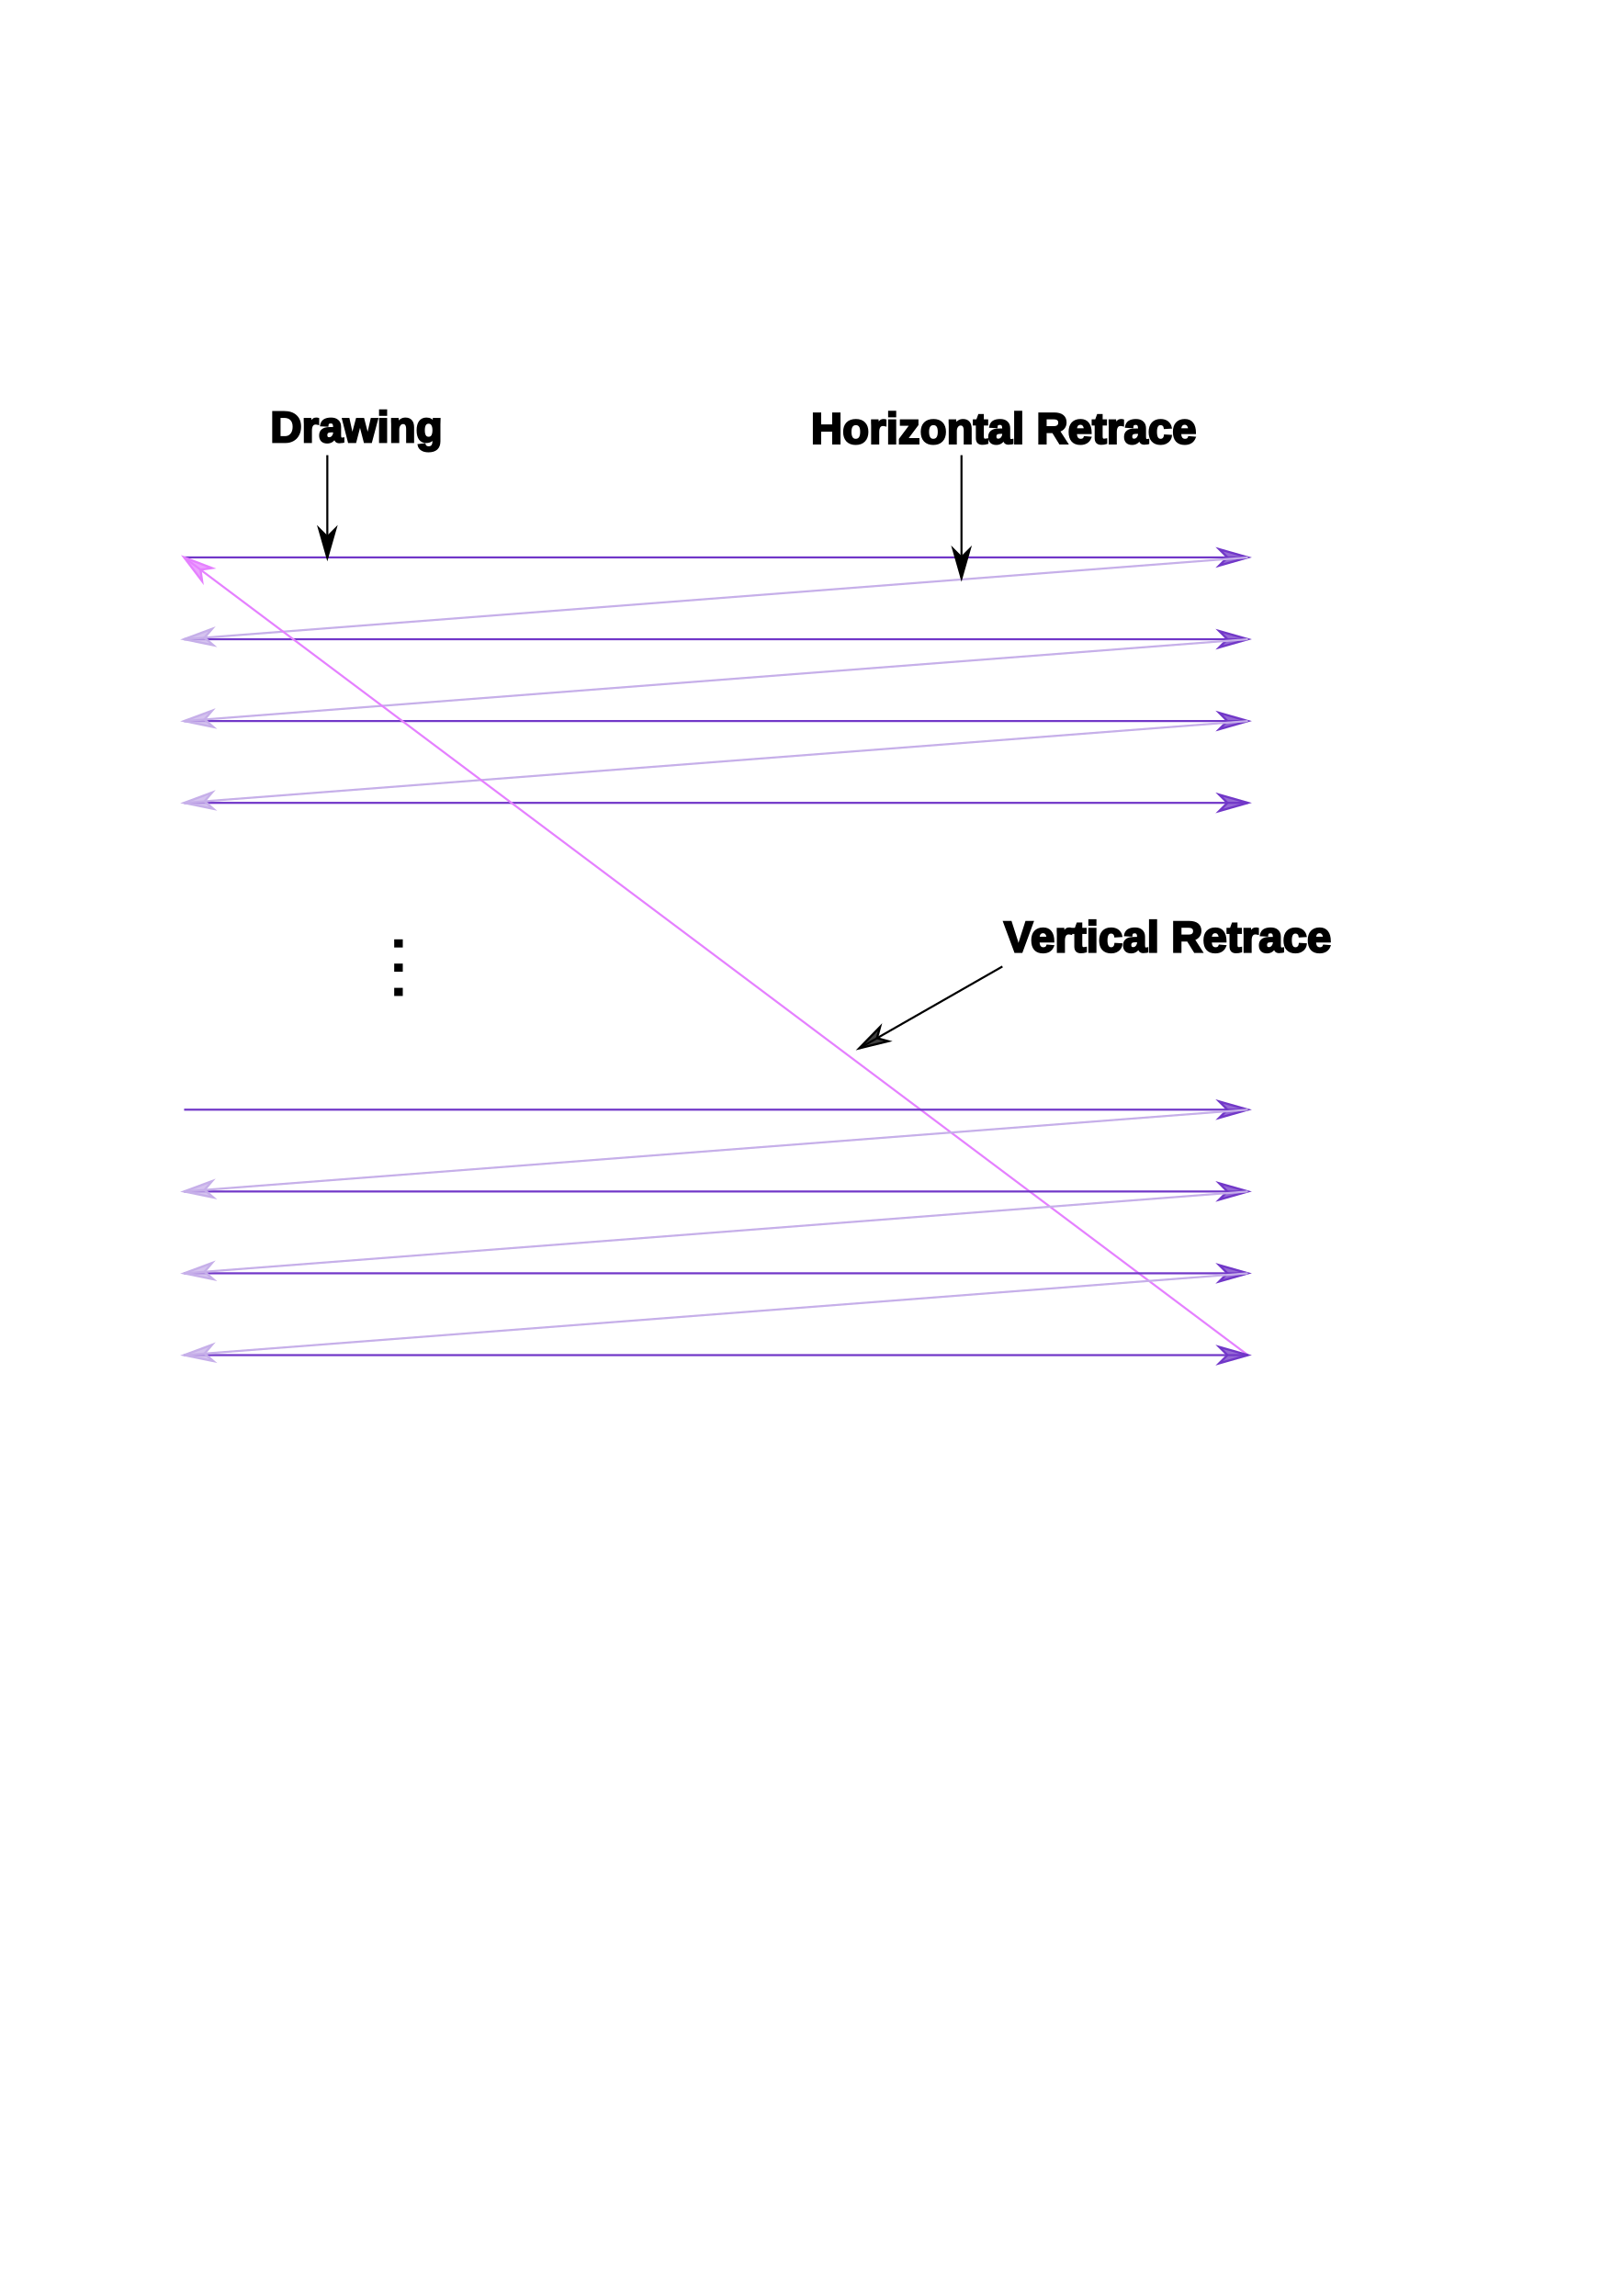
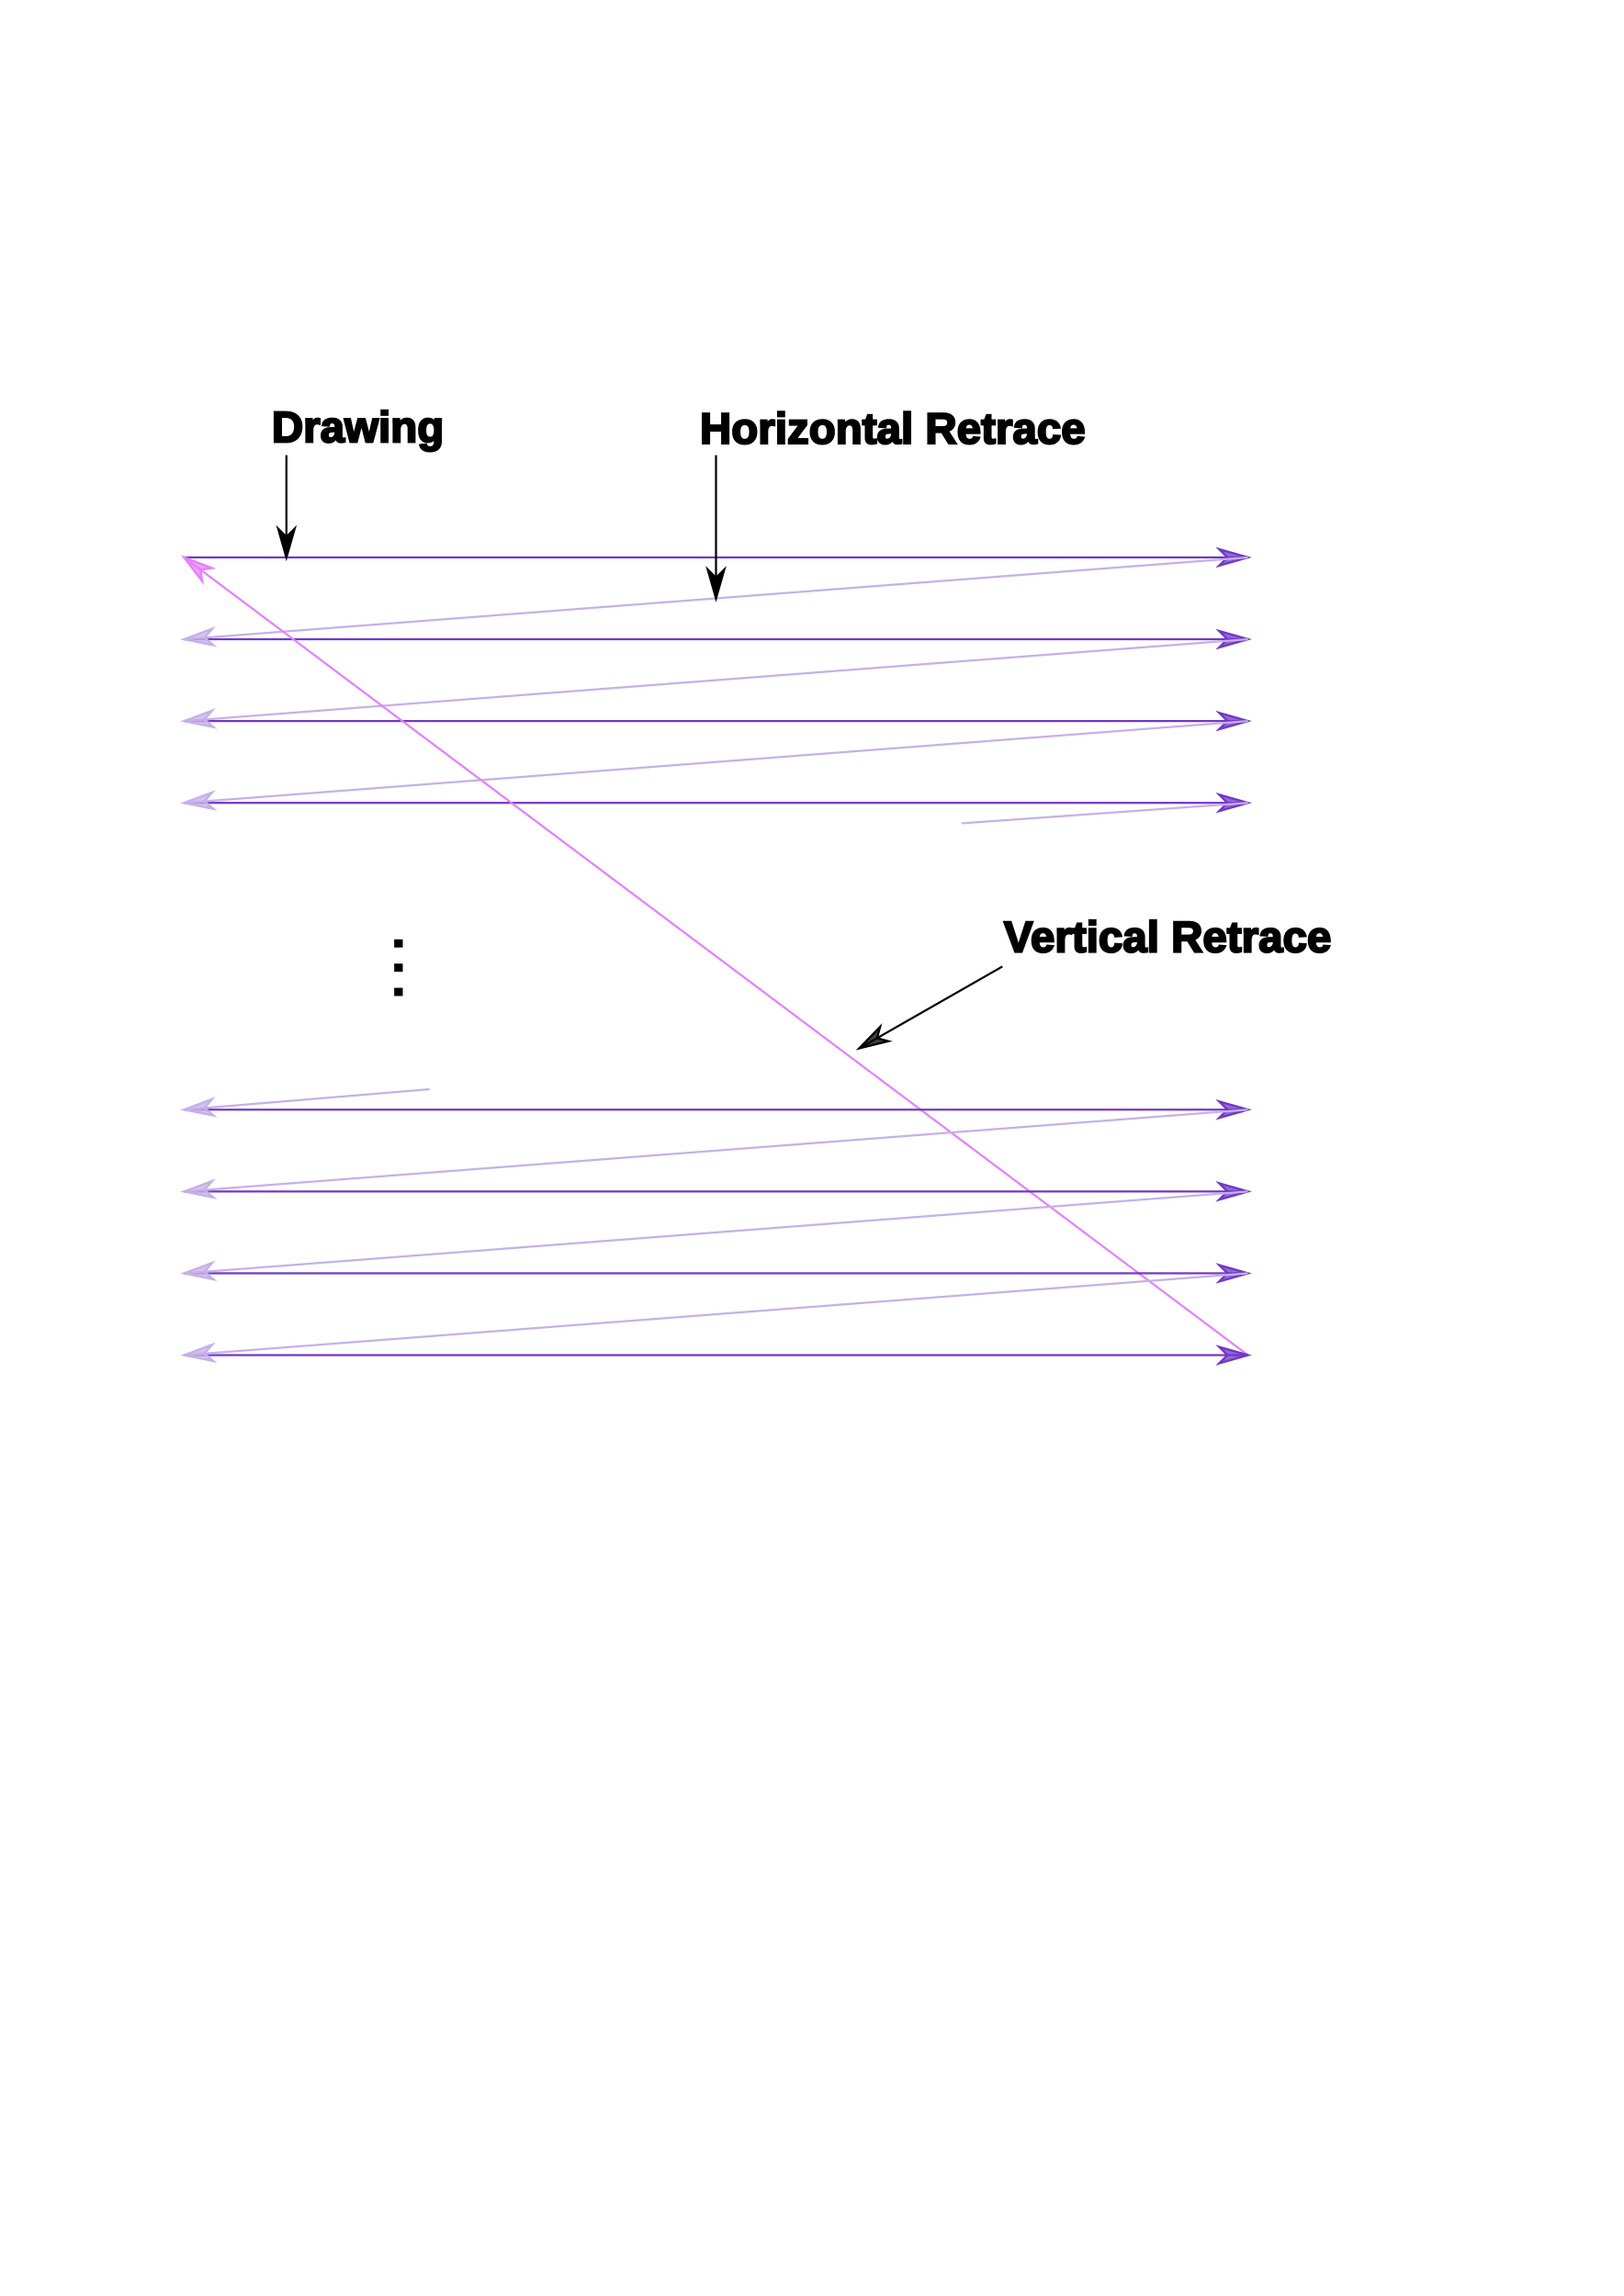
<svg xmlns="http://www.w3.org/2000/svg" width="210mm" height="297mm" viewBox="0 0 210 297" version="1.1" id="svg8">
  <defs id="defs2">
+     <marker orient="auto" refY="0" refX="0" id="marker5764" style="overflow:visible">
+       <path id="path5762" d="M 0,0 5,-5 -12.5,0 5,5 Z" style="fill:#000000;fill-opacity:1;fill-rule:evenodd;stroke:#000000;stroke-width:1pt;stroke-opacity:1" transform="matrix(-0.8,0,0,-0.8,-10,0)" />
+     </marker>
+     <marker orient="auto" refY="0" refX="0" id="marker1598" style="overflow:visible">
+       <path id="path1596" d="M 0,0 5,-5 -12.5,0 5,5 Z" style="fill:#c6afe9;fill-opacity:0.75;fill-rule:evenodd;stroke:#c6afe9;stroke-width:1pt;stroke-opacity:1" transform="matrix(-0.8,0,0,-0.8,-10,0)" />
+     </marker>
+     <marker style="overflow:visible" id="marker1356" refX="0" refY="0" orient="auto">
+       <path transform="matrix(-0.8,0,0,-0.8,-10,0)" style="fill:#c6afe9;fill-opacity:0.75;fill-rule:evenodd;stroke:#c6afe9;stroke-width:1pt;stroke-opacity:1" d="M 0,0 5,-5 -12.5,0 5,5 Z" id="path1354" />
+     </marker>
    <marker style="overflow:visible" id="marker12779" refX="0" refY="0" orient="auto">
      <path transform="matrix(-0.8,0,0,-0.8,-10,0)" style="fill:#000000;fill-opacity:1;fill-rule:evenodd;stroke:#000000;stroke-width:1pt;stroke-opacity:1" d="M 0,0 5,-5 -12.5,0 5,5 Z" id="path12777" />
-     </marker>
-     <marker style="overflow:visible" id="marker11425" refX="0" refY="0" orient="auto">
-       <path transform="matrix(-0.8,0,0,-0.8,-10,0)" style="fill:#000000;fill-opacity:1;fill-rule:evenodd;stroke:#000000;stroke-width:1pt;stroke-opacity:1" d="M 0,0 5,-5 -12.5,0 5,5 Z" id="path11423" />
    </marker>
    <marker style="overflow:visible" id="marker10079" refX="0" refY="0" orient="auto">
      <path transform="matrix(-0.8,0,0,-0.8,-10,0)" style="fill:#000000;fill-opacity:0.75;fill-rule:evenodd;stroke:#000000;stroke-width:1pt;stroke-opacity:1" d="M 0,0 5,-5 -12.5,0 5,5 Z" id="path10077" />
    </marker>
    <marker orient="auto" refY="0.0" refX="0.0" id="marker9568" style="overflow:visible;">
      <path id="path9566" d="M 0.0,0.0 L 5.0,-5.0 L -12.5,0.0 L 5.0,5.0 L 0.0,0.0 z " style="fill-rule:evenodd;stroke:#006680;stroke-width:1pt;stroke-opacity:1;fill:#006680;fill-opacity:1" transform="scale(0.8) rotate(180) translate(12.5,0)" />
    </marker>
    <marker orient="auto" refY="0.0" refX="0.0" id="Arrow1Lend" style="overflow:visible;">
      <path id="path4511" d="M 0.0,0.0 L 5.0,-5.0 L -12.5,0.0 L 5.0,5.0 L 0.0,0.0 z " style="fill-rule:evenodd;stroke:#e580ff;stroke-width:1pt;stroke-opacity:1;fill:#e580ff;fill-opacity:0.75" transform="scale(0.8) rotate(180) translate(12.5,0)" />
    </marker>
    <marker orient="auto" refY="0" refX="0" id="marker6391" style="overflow:visible">
      <path id="path6389" d="M 0,0 5,-5 -12.5,0 5,5 Z" style="fill:#c6afe9;fill-opacity:0.75;fill-rule:evenodd;stroke:#c6afe9;stroke-width:1pt;stroke-opacity:1" transform="matrix(-0.8,0,0,-0.8,-10,0)" />
    </marker>
    <marker orient="auto" refY="0.0" refX="0.0" id="marker5809" style="overflow:visible;">
      <path id="path5807" d="M 0.0,0.0 L 5.0,-5.0 L -12.5,0.0 L 5.0,5.0 L 0.0,0.0 z " style="fill-rule:evenodd;stroke:#ff2a2a;stroke-width:1pt;stroke-opacity:1;fill:#ff2a2a;fill-opacity:1" transform="scale(0.8) rotate(180) translate(12.5,0)" />
    </marker>
    <marker style="overflow:visible;" id="marker4800" refX="0.0" refY="0.0" orient="auto">
      <path transform="scale(0.8) rotate(180) translate(12.5,0)" style="fill-rule:evenodd;stroke:#7137c8;stroke-width:1pt;stroke-opacity:1;fill:#7137c8;fill-opacity:0.75" d="M 0.0,0.0 L 5.0,-5.0 L -12.5,0.0 L 5.0,5.0 L 0.0,0.0 z " id="path4798" />
    </marker>
    <marker style="overflow:visible" id="marker4800-3" refX="0" refY="0" orient="auto">
      <path transform="matrix(-0.8,0,0,-0.8,-10,0)" style="fill:#7137c8;fill-opacity:0.75;fill-rule:evenodd;stroke:#7137c8;stroke-width:1pt;stroke-opacity:1" d="M 0,0 5,-5 -12.5,0 5,5 Z" id="path4798-6" />
    </marker>
    <marker style="overflow:visible" id="marker4800-3-5" refX="0" refY="0" orient="auto">
      <path transform="matrix(-0.8,0,0,-0.8,-10,0)" style="fill:#7137c8;fill-opacity:0.75;fill-rule:evenodd;stroke:#7137c8;stroke-width:1pt;stroke-opacity:1" d="M 0,0 5,-5 -12.5,0 5,5 Z" id="path4798-6-3" />
    </marker>
    <marker style="overflow:visible" id="marker4800-5" refX="0" refY="0" orient="auto">
      <path transform="matrix(-0.8,0,0,-0.8,-10,0)" style="fill:#7137c8;fill-opacity:0.75;fill-rule:evenodd;stroke:#7137c8;stroke-width:1pt;stroke-opacity:1" d="M 0,0 5,-5 -12.5,0 5,5 Z" id="path4798-62" />
    </marker>
    <marker orient="auto" refY="0" refX="0" id="marker6391-2" style="overflow:visible">
      <path id="path6389-7" d="M 0,0 5,-5 -12.5,0 5,5 Z" style="fill:#c6afe9;fill-opacity:0.75;fill-rule:evenodd;stroke:#c6afe9;stroke-width:1pt;stroke-opacity:1" transform="matrix(-0.8,0,0,-0.8,-10,0)" />
    </marker>
    <marker orient="auto" refY="0" refX="0" id="marker6391-9" style="overflow:visible">
      <path id="path6389-3" d="M 0,0 5,-5 -12.5,0 5,5 Z" style="fill:#c6afe9;fill-opacity:0.75;fill-rule:evenodd;stroke:#c6afe9;stroke-width:1pt;stroke-opacity:1" transform="matrix(-0.8,0,0,-0.8,-10,0)" />
    </marker>
    <marker orient="auto" refY="0" refX="0" id="marker6391-9-0" style="overflow:visible">
      <path id="path6389-3-6" d="M 0,0 5,-5 -12.5,0 5,5 Z" style="fill:#ffaaaa;fill-opacity:1;fill-rule:evenodd;stroke:#ffaaaa;stroke-width:1pt;stroke-opacity:1" transform="matrix(-0.8,0,0,-0.8,-10,0)" />
    </marker>
    <marker orient="auto" refY="0" refX="0" id="marker6391-2-2" style="overflow:visible">
      <path id="path6389-7-6" d="M 0,0 5,-5 -12.5,0 5,5 Z" style="fill:#ffaaaa;fill-opacity:1;fill-rule:evenodd;stroke:#ffaaaa;stroke-width:1pt;stroke-opacity:1" transform="matrix(-0.8,0,0,-0.8,-10,0)" />
    </marker>
    <marker orient="auto" refY="0" refX="0" id="marker6391-1" style="overflow:visible">
      <path id="path6389-8" d="M 0,0 5,-5 -12.5,0 5,5 Z" style="fill:#ffaaaa;fill-opacity:1;fill-rule:evenodd;stroke:#ffaaaa;stroke-width:1pt;stroke-opacity:1" transform="matrix(-0.8,0,0,-0.8,-10,0)" />
    </marker>
    <marker style="overflow:visible" id="marker4800-3-5-7" refX="0" refY="0" orient="auto">
      <path transform="matrix(-0.8,0,0,-0.8,-10,0)" style="fill:#ff2a2a;fill-opacity:1;fill-rule:evenodd;stroke:#ff2a2a;stroke-width:1pt;stroke-opacity:1" d="M 0,0 5,-5 -12.5,0 5,5 Z" id="path4798-6-3-9" />
    </marker>
    <marker style="overflow:visible" id="marker4800-3-2" refX="0" refY="0" orient="auto">
      <path transform="matrix(-0.8,0,0,-0.8,-10,0)" style="fill:#ff2a2a;fill-opacity:1;fill-rule:evenodd;stroke:#ff2a2a;stroke-width:1pt;stroke-opacity:1" d="M 0,0 5,-5 -12.5,0 5,5 Z" id="path4798-6-37" />
    </marker>
    <marker orient="auto" refY="0" refX="0" id="marker6391-2-3" style="overflow:visible">
      <path id="path6389-7-1" d="M 0,0 5,-5 -12.5,0 5,5 Z" style="fill:#aaeeff;fill-opacity:1;fill-rule:evenodd;stroke:#aaeeff;stroke-width:1pt;stroke-opacity:1" transform="matrix(-0.8,0,0,-0.8,-10,0)" />
    </marker>
    <marker orient="auto" refY="0" refX="0" id="marker6391-94" style="overflow:visible">
      <path id="path6389-78" d="M 0,0 5,-5 -12.5,0 5,5 Z" style="fill:#aaeeff;fill-opacity:1;fill-rule:evenodd;stroke:#aaeeff;stroke-width:1pt;stroke-opacity:1" transform="matrix(-0.8,0,0,-0.8,-10,0)" />
    </marker>
    <marker style="overflow:visible" id="marker4800-3-5-4" refX="0" refY="0" orient="auto">
      <path transform="matrix(-0.8,0,0,-0.8,-10,0)" style="fill:#2ad4ff;fill-opacity:1;fill-rule:evenodd;stroke:#2ad4ff;stroke-width:1pt;stroke-opacity:1" d="M 0,0 5,-5 -12.5,0 5,5 Z" id="path4798-6-3-5" />
    </marker>
    <marker style="overflow:visible" id="marker4800-3-6" refX="0" refY="0" orient="auto">
      <path transform="matrix(-0.8,0,0,-0.8,-10,0)" style="fill:#2ad4ff;fill-opacity:1;fill-rule:evenodd;stroke:#2ad4ff;stroke-width:1pt;stroke-opacity:1" d="M 0,0 5,-5 -12.5,0 5,5 Z" id="path4798-6-1" />
    </marker>
    <marker orient="auto" refY="0" refX="0" id="marker6391-9-2-6" style="overflow:visible">
      <path id="path6389-3-9-5" d="M 0,0 5,-5 -12.5,0 5,5 Z" style="fill:#aaeeff;fill-opacity:1;fill-rule:evenodd;stroke:#aaeeff;stroke-width:1pt;stroke-opacity:1" transform="matrix(-0.8,0,0,-0.8,-10,0)" />
    </marker>
    <marker orient="auto" refY="0" refX="0" id="marker6391-2-3-6" style="overflow:visible">
      <path id="path6389-7-1-9" d="M 0,0 5,-5 -12.5,0 5,5 Z" style="fill:#aaeeff;fill-opacity:1;fill-rule:evenodd;stroke:#aaeeff;stroke-width:1pt;stroke-opacity:1" transform="matrix(-0.8,0,0,-0.8,-10,0)" />
    </marker>
    <marker orient="auto" refY="0" refX="0" id="marker6391-94-3" style="overflow:visible">
      <path id="path6389-78-7" d="M 0,0 5,-5 -12.5,0 5,5 Z" style="fill:#aaeeff;fill-opacity:1;fill-rule:evenodd;stroke:#aaeeff;stroke-width:1pt;stroke-opacity:1" transform="matrix(-0.8,0,0,-0.8,-10,0)" />
    </marker>
    <marker style="overflow:visible" id="marker4800-3-5-4-4" refX="0" refY="0" orient="auto">
      <path transform="matrix(-0.8,0,0,-0.8,-10,0)" style="fill:#2ad4ff;fill-opacity:1;fill-rule:evenodd;stroke:#2ad4ff;stroke-width:1pt;stroke-opacity:1" d="M 0,0 5,-5 -12.5,0 5,5 Z" id="path4798-6-3-5-5" />
    </marker>
    <marker style="overflow:visible" id="marker4800-3-6-4" refX="0" refY="0" orient="auto">
      <path transform="matrix(-0.8,0,0,-0.8,-10,0)" style="fill:#2ad4ff;fill-opacity:1;fill-rule:evenodd;stroke:#2ad4ff;stroke-width:1pt;stroke-opacity:1" d="M 0,0 5,-5 -12.5,0 5,5 Z" id="path4798-6-1-7" />
    </marker>
    <marker orient="auto" refY="0" refX="0" id="marker6391-9-3" style="overflow:visible">
      <path id="path6389-3-0" d="M 0,0 5,-5 -12.5,0 5,5 Z" style="fill:#c6afe9;fill-opacity:0.75;fill-rule:evenodd;stroke:#c6afe9;stroke-width:1pt;stroke-opacity:1" transform="matrix(-0.8,0,0,-0.8,-10,0)" />
    </marker>
    <marker orient="auto" refY="0" refX="0" id="marker6391-2-7" style="overflow:visible">
      <path id="path6389-7-8" d="M 0,0 5,-5 -12.5,0 5,5 Z" style="fill:#c6afe9;fill-opacity:0.75;fill-rule:evenodd;stroke:#c6afe9;stroke-width:1pt;stroke-opacity:1" transform="matrix(-0.8,0,0,-0.8,-10,0)" />
    </marker>
    <marker orient="auto" refY="0" refX="0" id="marker6391-6" style="overflow:visible">
      <path id="path6389-88" d="M 0,0 5,-5 -12.5,0 5,5 Z" style="fill:#c6afe9;fill-opacity:0.75;fill-rule:evenodd;stroke:#c6afe9;stroke-width:1pt;stroke-opacity:1" transform="matrix(-0.8,0,0,-0.8,-10,0)" />
    </marker>
    <marker style="overflow:visible" id="marker4800-3-5-43" refX="0" refY="0" orient="auto">
      <path transform="matrix(-0.8,0,0,-0.8,-10,0)" style="fill:#7137c8;fill-opacity:0.75;fill-rule:evenodd;stroke:#7137c8;stroke-width:1pt;stroke-opacity:1" d="M 0,0 5,-5 -12.5,0 5,5 Z" id="path4798-6-3-1" />
    </marker>
    <marker style="overflow:visible" id="marker4800-5-4" refX="0" refY="0" orient="auto">
      <path transform="matrix(-0.8,0,0,-0.8,-10,0)" style="fill:#7137c8;fill-opacity:0.75;fill-rule:evenodd;stroke:#7137c8;stroke-width:1pt;stroke-opacity:1" d="M 0,0 5,-5 -12.5,0 5,5 Z" id="path4798-62-9" />
    </marker>
    <marker style="overflow:visible" id="marker4800-3-20" refX="0" refY="0" orient="auto">
      <path transform="matrix(-0.8,0,0,-0.8,-10,0)" style="fill:#7137c8;fill-opacity:0.75;fill-rule:evenodd;stroke:#7137c8;stroke-width:1pt;stroke-opacity:1" d="M 0,0 5,-5 -12.5,0 5,5 Z" id="path4798-6-6" />
    </marker>
    <marker style="overflow:visible" id="marker4800-8" refX="0" refY="0" orient="auto">
      <path transform="matrix(-0.8,0,0,-0.8,-10,0)" style="fill:#7137c8;fill-opacity:0.75;fill-rule:evenodd;stroke:#7137c8;stroke-width:1pt;stroke-opacity:1" d="M 0,0 5,-5 -12.5,0 5,5 Z" id="path4798-9" />
    </marker>
    <marker style="overflow:visible" id="marker10079-0" refX="0" refY="0" orient="auto">
      <path transform="matrix(-0.8,0,0,-0.8,-10,0)" style="fill:#000000;fill-opacity:1;fill-rule:evenodd;stroke:#000000;stroke-width:1pt;stroke-opacity:1" d="M 0,0 5,-5 -12.5,0 5,5 Z" id="path10077-6" />
    </marker>
  </defs>
  <g id="layer1">
    <path style="fill:#7137c8;fill-opacity:0.75;fill-rule:evenodd;stroke:#7137c8;stroke-width:0.265px;stroke-linecap:butt;stroke-linejoin:miter;stroke-opacity:1;marker-end:url(#marker4800)" d="M 23.812,72.104 H 161.396" id="path4790" />
    <path style="fill:#7137c8;fill-opacity:0.75;fill-rule:evenodd;stroke:#7137c8;stroke-width:0.265px;stroke-linecap:butt;stroke-linejoin:miter;stroke-opacity:1;marker-end:url(#marker4800-3)" d="M 23.813,82.688 H 161.396" id="path4790-7" />
    <path style="fill:#7137c8;fill-opacity:0.75;fill-rule:evenodd;stroke:#7137c8;stroke-width:0.265px;stroke-linecap:butt;stroke-linejoin:miter;stroke-opacity:1;marker-end:url(#marker4800-5)" d="M 23.812,93.271 H 161.396" id="path4790-9" />
    <path style="fill:#7137c8;fill-opacity:0.75;fill-rule:evenodd;stroke:#7137c8;stroke-width:0.265px;stroke-linecap:butt;stroke-linejoin:miter;stroke-opacity:1;marker-end:url(#marker4800-3-5)" d="M 23.813,103.854 H 161.396" id="path4790-7-1" />
    <path style="fill:#c6afe9;fill-opacity:0.75;fill-rule:evenodd;stroke:#c6afe9;stroke-width:0.265;stroke-linecap:butt;stroke-linejoin:miter;stroke-miterlimit:4;stroke-dasharray:none;stroke-opacity:1;marker-end:url(#marker6391)" d="M 161.396,72.104 23.812,82.688" id="path6381" />
    <path style="fill:#c6afe9;fill-opacity:0.75;fill-rule:evenodd;stroke:#c6afe9;stroke-width:0.265;stroke-linecap:butt;stroke-linejoin:miter;stroke-miterlimit:4;stroke-dasharray:none;stroke-opacity:1;marker-end:url(#marker6391-2)" d="M 161.396,82.688 23.812,93.271" id="path6381-0" />
    <path style="fill:#c6afe9;fill-opacity:0.75;fill-rule:evenodd;stroke:#c6afe9;stroke-width:0.265;stroke-linecap:butt;stroke-linejoin:miter;stroke-miterlimit:4;stroke-dasharray:none;stroke-opacity:1;marker-end:url(#marker6391-9)" d="M 161.396,93.271 23.812,103.854" id="path6381-6" />
    <text xml:space="preserve" style="color:#000000;font-style:normal;font-variant:normal;font-weight:bold;font-stretch:normal;font-size:5.644px;line-height:6.615px;font-family:'Liberation Sans';-inkscape-font-specification:'Liberation Sans, Bold';font-variant-ligatures:normal;font-variant-caps:normal;font-variant-numeric:normal;font-feature-settings:normal;text-indent:0;text-align:start;text-decoration:none;text-decoration-line:none;letter-spacing:0px;word-spacing:0px;text-transform:none;writing-mode:lr-tb;direction:ltr;baseline-shift:baseline;text-anchor:start;display:inline;overflow:visible;visibility:visible;fill:#000000;fill-opacity:1;fill-rule:nonzero;stroke:#000000;stroke-width:0.265px;stroke-linecap:butt;stroke-linejoin:miter;stroke-miterlimit:4;stroke-dasharray:none;stroke-dashoffset:0;stroke-opacity:1;marker:none;enable-background:accumulate;" x="121.255" y="-51.117" id="text7564" transform="rotate(90)">
      <tspan id="tspan7562" x="121.255" y="-51.117" style="stroke-width:0.265px;fill:#000000;stroke:#000000;">. . .</tspan>
    </text>
    <path style="fill:#e580ff;fill-opacity:0.75;fill-rule:evenodd;stroke:#e580ff;stroke-width:0.265px;stroke-linecap:butt;stroke-linejoin:miter;stroke-opacity:1;marker-end:url(#Arrow1Lend)" d="M 161.396,175.292 23.812,72.104" id="path7995" />
    <path style="fill:#7137c8;fill-opacity:0.75;fill-rule:evenodd;stroke:#7137c8;stroke-width:0.265px;stroke-linecap:butt;stroke-linejoin:miter;stroke-opacity:1;marker-end:url(#marker4800-8)" d="M 23.812,143.542 H 161.396" id="path4790-2" />
    <path style="fill:#7137c8;fill-opacity:0.75;fill-rule:evenodd;stroke:#7137c8;stroke-width:0.265px;stroke-linecap:butt;stroke-linejoin:miter;stroke-opacity:1;marker-end:url(#marker4800-3-20)" d="M 23.813,154.125 H 161.396" id="path4790-7-66" />
    <path style="fill:#7137c8;fill-opacity:0.75;fill-rule:evenodd;stroke:#7137c8;stroke-width:0.265px;stroke-linecap:butt;stroke-linejoin:miter;stroke-opacity:1;marker-end:url(#marker4800-5-4)" d="M 23.813,164.708 H 161.396" id="path4790-9-4" />
    <path style="fill:#7137c8;fill-opacity:0.75;fill-rule:evenodd;stroke:#7137c8;stroke-width:0.265px;stroke-linecap:butt;stroke-linejoin:miter;stroke-opacity:1;marker-end:url(#marker4800-3-5-43)" d="M 23.813,175.292 H 161.396" id="path4790-7-1-9" />
    <path style="fill:#c6afe9;fill-opacity:0.75;fill-rule:evenodd;stroke:#c6afe9;stroke-width:0.265;stroke-linecap:butt;stroke-linejoin:miter;stroke-miterlimit:4;stroke-dasharray:none;stroke-opacity:1;marker-end:url(#marker6391-6)" d="M 161.396,143.542 23.812,154.125" id="path6381-50" />
    <path style="fill:#c6afe9;fill-opacity:0.75;fill-rule:evenodd;stroke:#c6afe9;stroke-width:0.265;stroke-linecap:butt;stroke-linejoin:miter;stroke-miterlimit:4;stroke-dasharray:none;stroke-opacity:1;marker-end:url(#marker6391-2-7)" d="M 161.396,154.125 23.813,164.708" id="path6381-0-48" />
    <path style="fill:#c6afe9;fill-opacity:0.75;fill-rule:evenodd;stroke:#c6afe9;stroke-width:0.265;stroke-linecap:butt;stroke-linejoin:miter;stroke-miterlimit:4;stroke-dasharray:none;stroke-opacity:1;marker-end:url(#marker6391-9-3)" d="M 161.396,164.708 23.812,175.292" id="path6381-6-71" />
    <text xml:space="preserve" style="color:#000000;font-style:normal;font-variant:normal;font-weight:bold;font-stretch:normal;font-size:5.644px;line-height:6.615px;font-family:'Liberation Sans';-inkscape-font-specification:'Liberation Sans, Bold';font-variant-ligatures:normal;font-variant-caps:normal;font-variant-numeric:normal;font-feature-settings:normal;text-indent:0;text-align:start;text-decoration:none;text-decoration-line:none;letter-spacing:0px;word-spacing:0px;text-transform:none;writing-mode:lr-tb;direction:ltr;baseline-shift:baseline;text-anchor:start;display:inline;overflow:visible;visibility:visible;fill:#000000;fill-opacity:1;fill-rule:nonzero;stroke:#000000;stroke-width:0.265px;stroke-linecap:butt;stroke-linejoin:miter;stroke-miterlimit:4;stroke-dasharray:none;stroke-dashoffset:0;stroke-opacity:1;marker:none;enable-background:accumulate" x="129.835" y="123.131" id="text9819">
      <tspan id="tspan9817" x="129.835" y="123.131" style="stroke-width:0.265px">Vertical Retrace</tspan>
    </text>
    <path style="fill:#000000;fill-opacity:0.75;fill-rule:evenodd;stroke:#000000;stroke-width:0.265px;stroke-linecap:butt;stroke-linejoin:miter;stroke-opacity:1;marker-end:url(#marker10079)" d="m 129.646,125.021 c -6.173,3.528 -12.347,7.055 -18.521,10.583" id="path9829" />
-     <text xml:space="preserve" style="color:#000000;font-style:normal;font-variant:normal;font-weight:bold;font-stretch:normal;font-size:5.644px;line-height:6.615px;font-family:'Liberation Sans';-inkscape-font-specification:'Liberation Sans, Bold';font-variant-ligatures:normal;font-variant-caps:normal;font-variant-numeric:normal;font-feature-settings:normal;text-indent:0;text-align:start;text-decoration:none;text-decoration-line:none;letter-spacing:0px;word-spacing:0px;text-transform:none;writing-mode:lr-tb;direction:ltr;baseline-shift:baseline;text-anchor:start;display:inline;overflow:visible;visibility:visible;fill:#000000;fill-opacity:1;fill-rule:nonzero;stroke:#000000;stroke-width:0.265px;stroke-linecap:butt;stroke-linejoin:miter;stroke-miterlimit:4;stroke-dasharray:none;stroke-dashoffset:0;stroke-opacity:1;marker:none;enable-background:accumulate" x="34.963" y="57.174" id="text10181">
-       <tspan id="tspan10179" x="34.963" y="57.174" style="stroke-width:0.265px">Drawing</tspan>
+     <text xml:space="preserve" style="color:#000000;font-style:normal;font-variant:normal;font-weight:bold;font-stretch:normal;font-size:5.644px;line-height:6.615px;font-family:'Liberation Sans';-inkscape-font-specification:'Liberation Sans, Bold';font-variant-ligatures:normal;font-variant-caps:normal;font-variant-numeric:normal;font-feature-settings:normal;text-indent:0;text-align:start;text-decoration:none;text-decoration-line:none;letter-spacing:0px;word-spacing:0px;text-transform:none;writing-mode:lr-tb;direction:ltr;baseline-shift:baseline;text-anchor:start;display:inline;overflow:visible;visibility:visible;fill:#000000;fill-opacity:1;fill-rule:nonzero;stroke:#000000;stroke-width:0.265px;stroke-linecap:butt;stroke-linejoin:miter;stroke-miterlimit:4;stroke-dasharray:none;stroke-dashoffset:0;stroke-opacity:1;marker:none;enable-background:accumulate" x="35.152" y="57.174" id="text10181">
+       <tspan id="tspan10179" x="35.152" y="57.174" style="stroke-width:0.265px">Drawing</tspan>
    </text>
-     <text xml:space="preserve" style="color:#000000;font-style:normal;font-variant:normal;font-weight:bold;font-stretch:normal;font-size:5.644px;line-height:6.615px;font-family:'Liberation Sans';-inkscape-font-specification:'Liberation Sans, Bold';font-variant-ligatures:normal;font-variant-caps:normal;font-variant-numeric:normal;font-feature-settings:normal;text-indent:0;text-align:start;text-decoration:none;text-decoration-line:none;letter-spacing:0px;word-spacing:0px;text-transform:none;writing-mode:lr-tb;direction:ltr;baseline-shift:baseline;text-anchor:start;display:inline;overflow:visible;visibility:visible;fill:#000000;fill-opacity:1;fill-rule:nonzero;stroke:#000000;stroke-width:0.265px;stroke-linecap:butt;stroke-linejoin:miter;stroke-miterlimit:4;stroke-dasharray:none;stroke-dashoffset:0;stroke-opacity:1;marker:none;enable-background:accumulate" x="104.888" y="57.363" id="text10185">
-       <tspan id="tspan10183" x="104.888" y="57.363" style="stroke-width:0.265px">Horizontal Retrace</tspan>
+     <text xml:space="preserve" style="color:#000000;font-style:normal;font-variant:normal;font-weight:bold;font-stretch:normal;font-size:5.644px;line-height:6.615px;font-family:'Liberation Sans';-inkscape-font-specification:'Liberation Sans, Bold';font-variant-ligatures:normal;font-variant-caps:normal;font-variant-numeric:normal;font-feature-settings:normal;text-indent:0;text-align:start;text-decoration:none;text-decoration-line:none;letter-spacing:0px;word-spacing:0px;text-transform:none;writing-mode:lr-tb;direction:ltr;baseline-shift:baseline;text-anchor:start;display:inline;overflow:visible;visibility:visible;fill:#000000;fill-opacity:1;fill-rule:nonzero;stroke:#000000;stroke-width:0.265px;stroke-linecap:butt;stroke-linejoin:miter;stroke-miterlimit:4;stroke-dasharray:none;stroke-dashoffset:0;stroke-opacity:1;marker:none;enable-background:accumulate" x="90.525" y="57.363" id="text10185">
+       <tspan id="tspan10183" x="90.525" y="57.363" style="stroke-width:0.265px">Horizontal Retrace</tspan>
    </text>
-     <path style="fill:none;fill-opacity:0.75;fill-rule:evenodd;stroke:#000000;stroke-width:0.265px;stroke-linecap:butt;stroke-linejoin:miter;stroke-opacity:1;marker-end:url(#marker11425)" d="m 124.354,58.875 c 0,5.291 0,10.583 0,15.875" id="path10761" />
-     <path style="fill:none;fill-opacity:0.75;fill-rule:evenodd;stroke:#000000;stroke-width:0.265px;stroke-linecap:butt;stroke-linejoin:miter;stroke-opacity:1;marker-end:url(#marker12779)" d="m 42.333,58.875 c 0,4.409 0,8.819 0,13.229" id="path12495" />
+     <path style="fill:none;fill-opacity:0.75;fill-rule:evenodd;stroke:#000000;stroke-width:0.265px;stroke-linecap:butt;stroke-linejoin:miter;stroke-opacity:1;marker-end:url(#marker12779)" d="m 37.042,58.875 c 0,4.409 0,8.819 0,13.229" id="path12495" />
+     <path style="fill:#c6afe9;fill-opacity:0.75;fill-rule:evenodd;stroke:#c6afe9;stroke-width:0.265;stroke-linecap:butt;stroke-linejoin:miter;stroke-opacity:1;stroke-miterlimit:4;stroke-dasharray:none;marker-end:url(#marker1356)" d="m 55.562,140.896 c -10.583,0.882 -21.166,1.764 -31.75,2.646" id="path1134" />
+     <path style="fill:#c6afe9;fill-opacity:0.75;fill-rule:evenodd;stroke:#c6afe9;stroke-width:0.265px;stroke-linecap:butt;stroke-linejoin:miter;stroke-opacity:1;marker-start:" d="m 124.354,106.5 c 12.348,-0.882 24.695,-1.764 37.042,-2.646" id="path1586" />
+     <path style="fill:none;fill-opacity:0.75;fill-rule:evenodd;stroke:#000000;stroke-width:0.265px;stroke-linecap:butt;stroke-linejoin:miter;stroke-opacity:1;marker-end:url(#marker5764)" d="m 92.604,58.875 c 0,6.173 0,12.347 0,18.521" id="path5752" />
  </g>
</svg>
